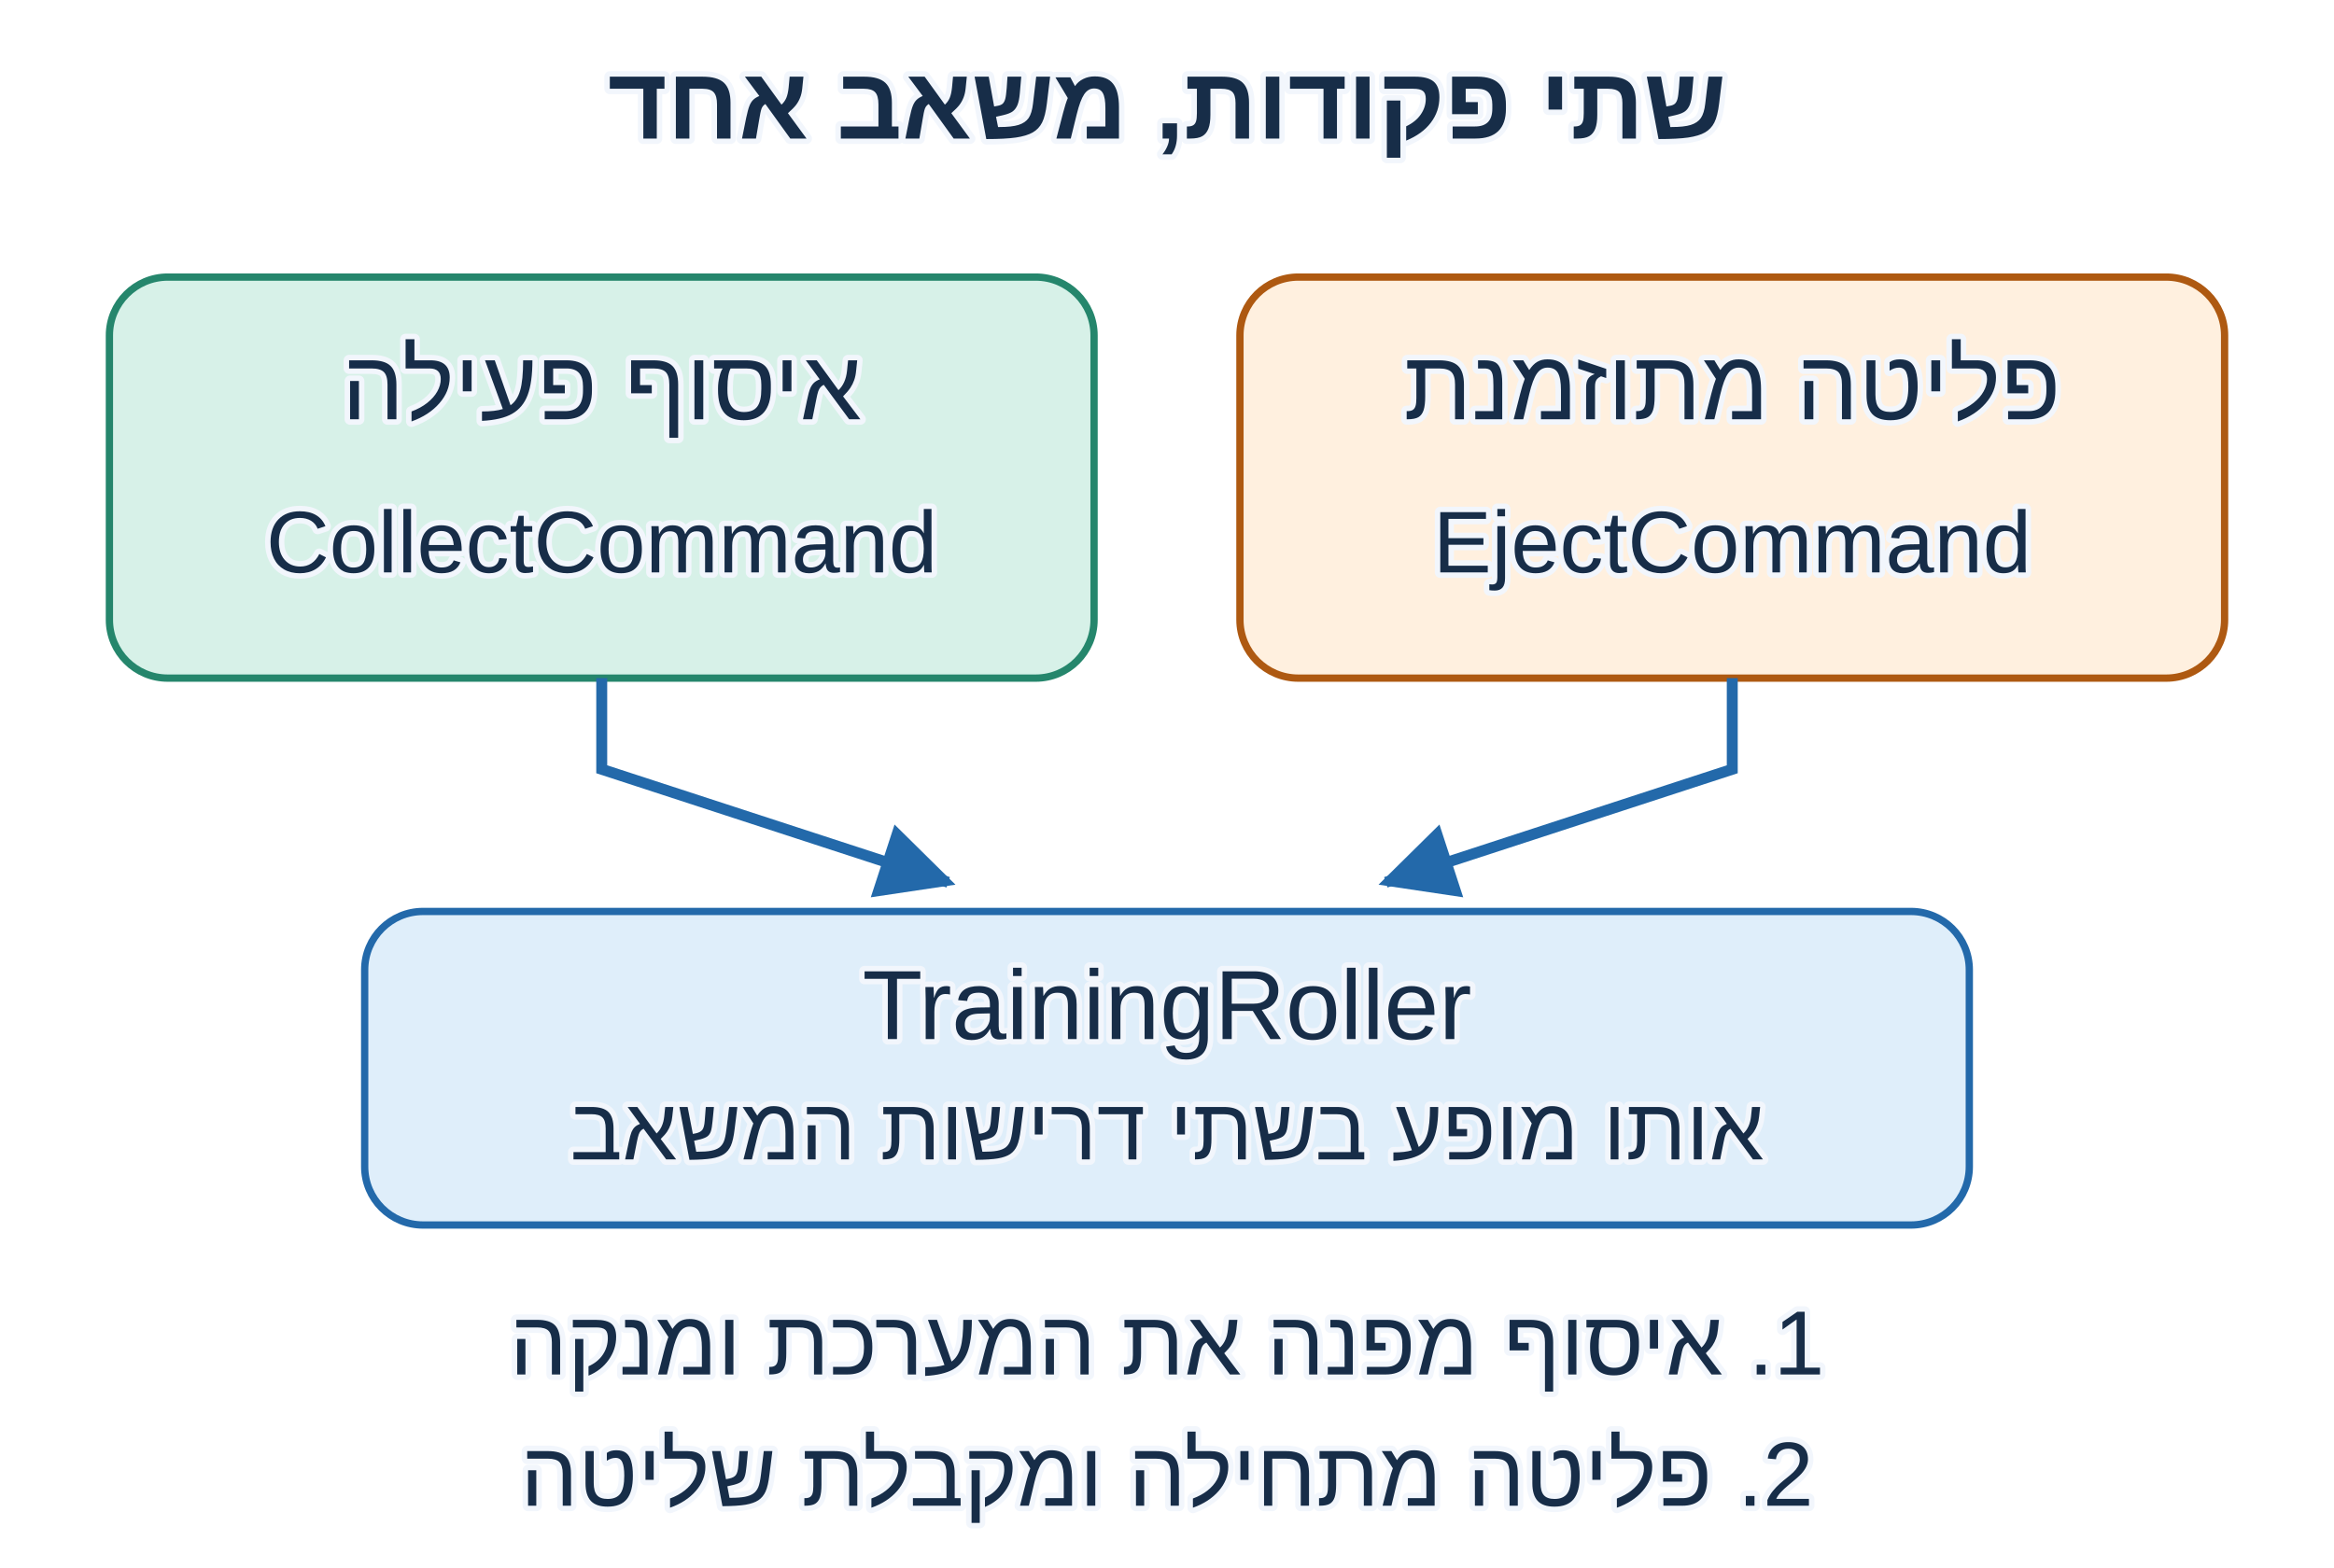
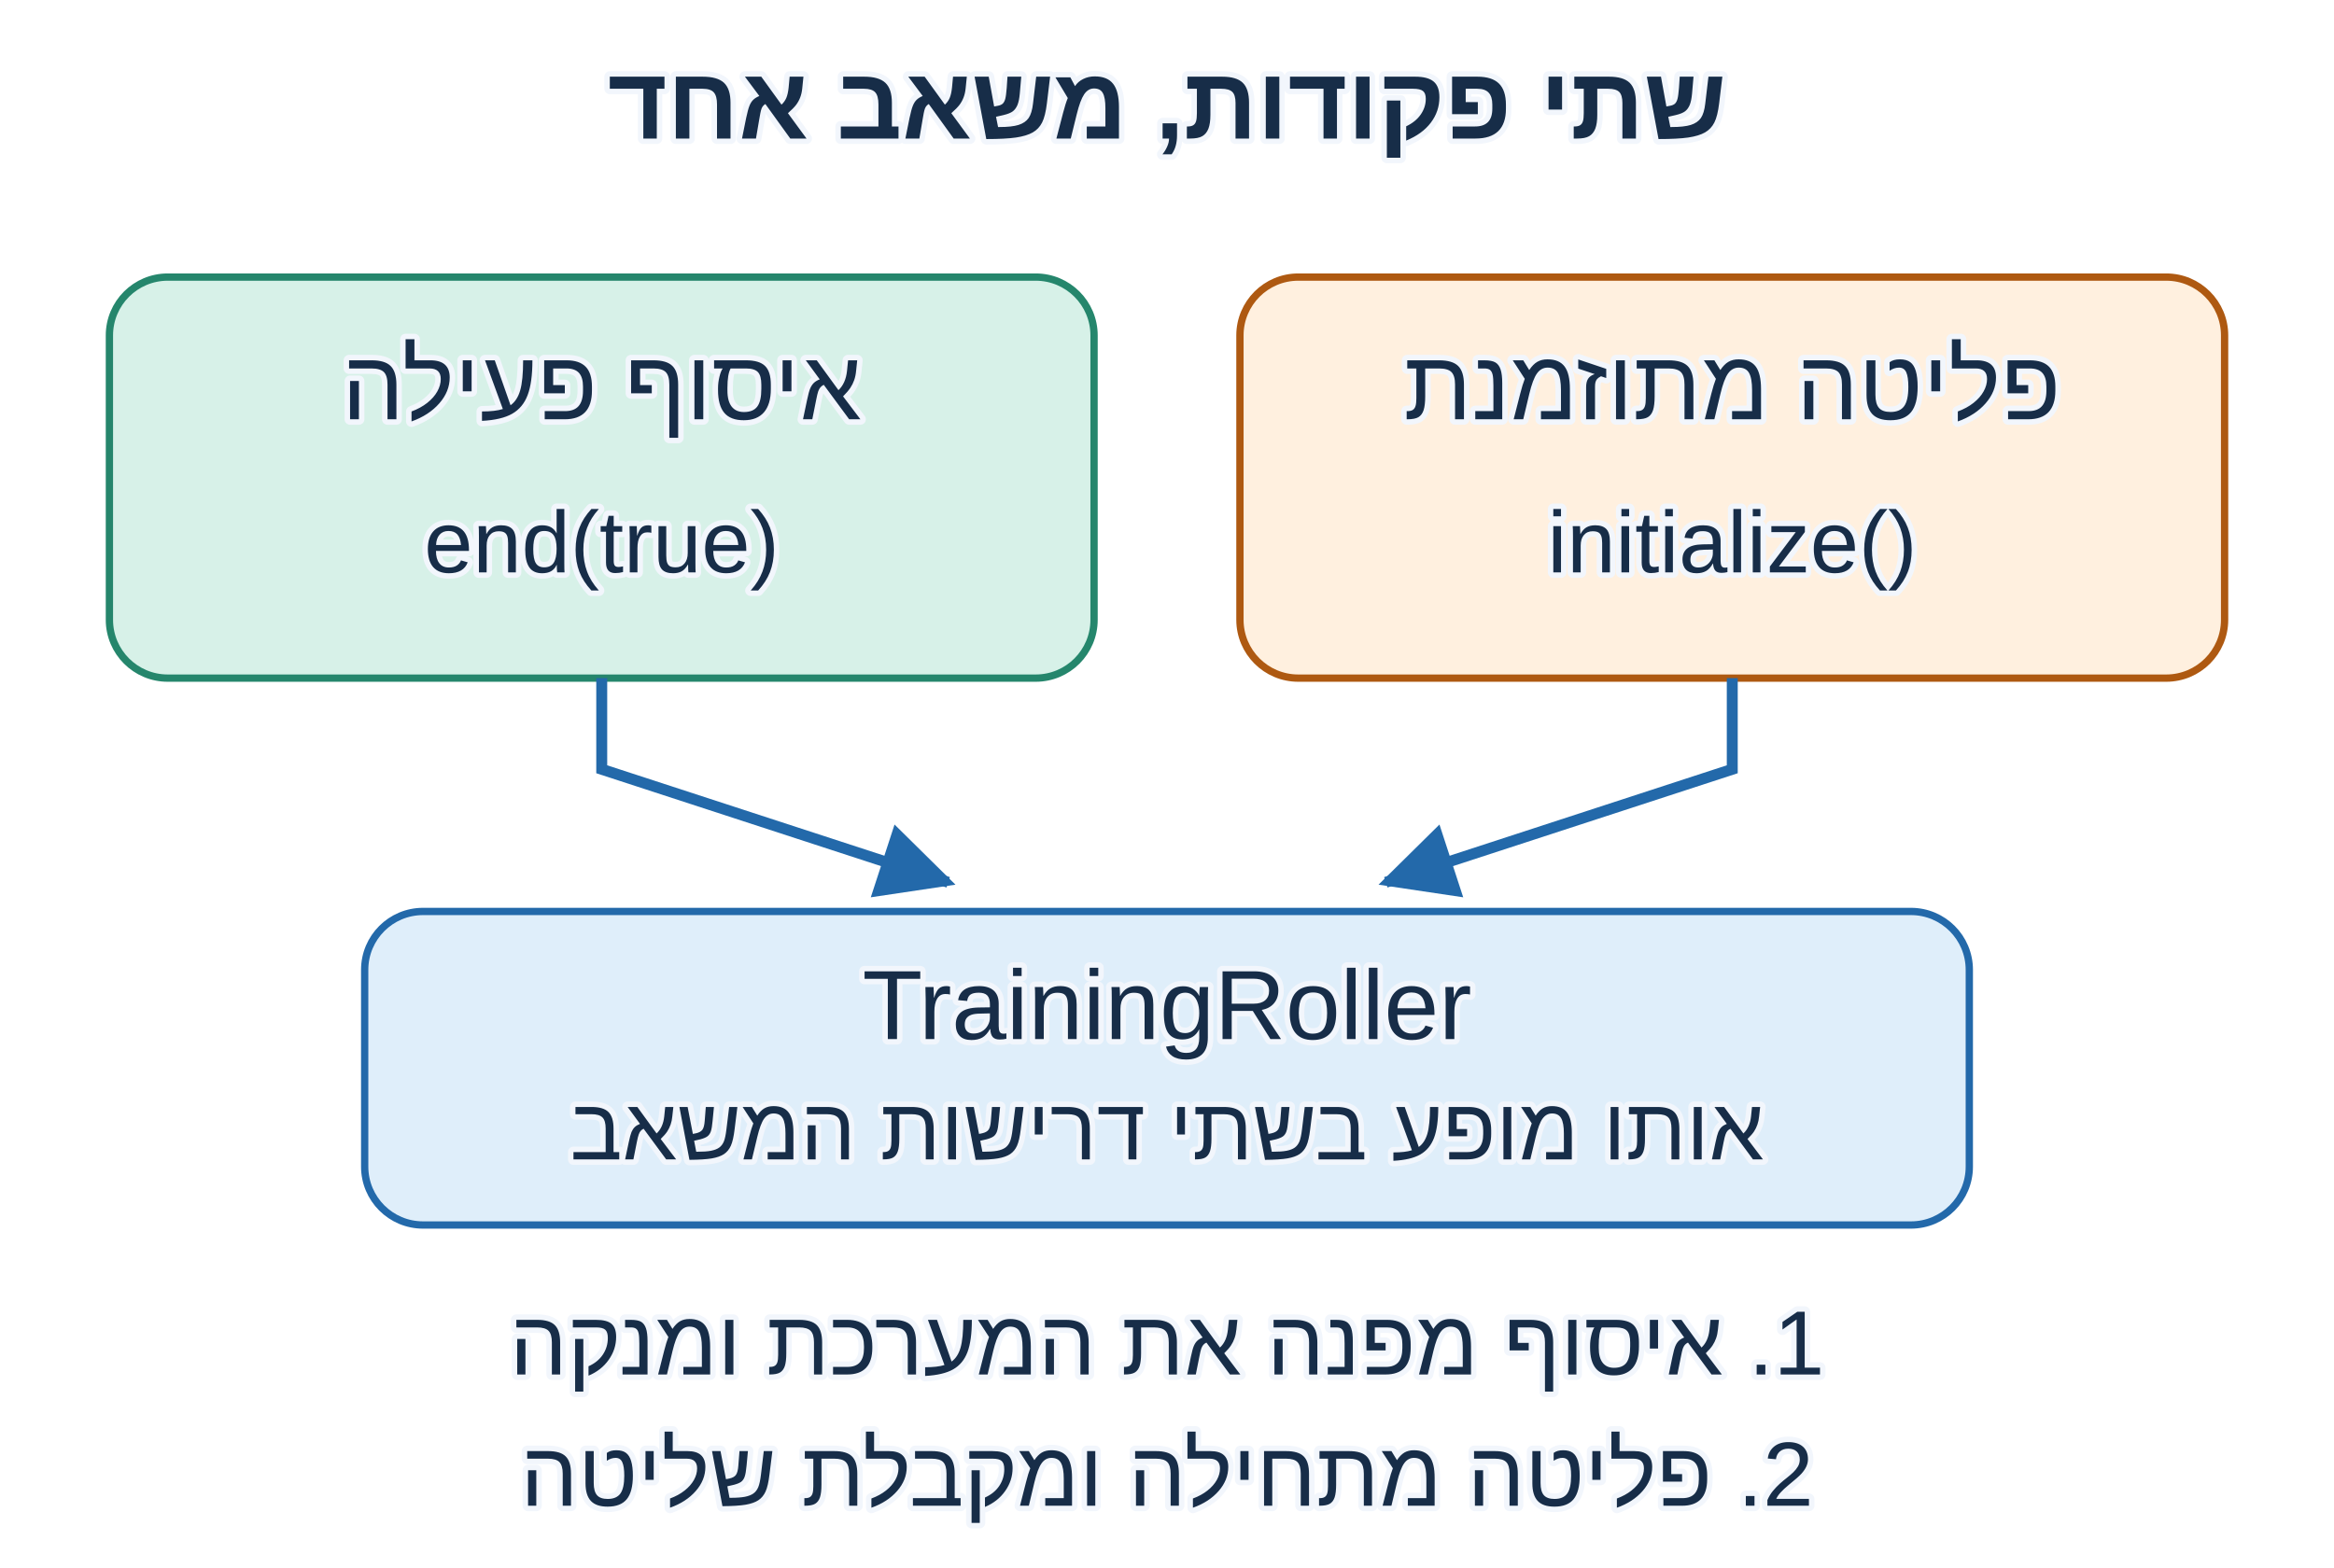
<svg xmlns="http://www.w3.org/2000/svg" width="640" height="430" viewBox="0 0 640 430" role="img" aria-labelledby="title desc">
  <defs>
    <marker id="arrow" viewBox="0 0 10 10" refX="9" refY="5" markerWidth="7" markerHeight="7" orient="auto">
      <path d="M0 0 10 5 0 10Z" fill="#2369aa" />
    </marker>
  </defs>
  <style>text{paint-order:stroke;stroke:#f2f6fc;stroke-width:3px;stroke-linejoin:round}</style>
  <g font-family="Arial, sans-serif" text-anchor="middle" fill="#172d48">
    <text x="320" y="38" font-size="28" font-weight="700" direction="rtl">שתי פקודות, משאב אחד</text>
    <rect x="30" y="76" width="270" height="110" rx="16" fill="#d7f1e8" stroke="#25866c" stroke-width="2" />
    <rect x="340" y="76" width="270" height="110" rx="16" fill="#fff0df" stroke="#ae5911" stroke-width="2" />
    <text x="165" y="115" font-size="27" direction="rtl">איסוף פעילה</text>
    <text x="475" y="115" font-size="27" direction="rtl">פליטה מתוזמנת</text>
-     <text x="165" y="157" font-size="24" direction="ltr">CollectCommand</text>
-     <text x="475" y="157" font-size="24" direction="ltr">EjectCommand</text>
+     <text x="165" y="157" font-size="24" direction="ltr">end(true)</text>
+     <text x="475" y="157" font-size="24" direction="ltr">initialize()</text>
    <path d="M165 186V211L260 242" fill="none" stroke="#2369aa" stroke-width="3" marker-end="url(#arrow)" />
    <path d="M475 186V211L380 242" fill="none" stroke="#2369aa" stroke-width="3" marker-end="url(#arrow)" />
    <rect x="100" y="250" width="440" height="86" rx="16" fill="#dfeefa" stroke="#2369aa" stroke-width="2" />
    <text x="320" y="285" font-size="27" direction="ltr">TrainingRoller</text>
    <text x="320" y="318" font-size="24" direction="rtl">אותו מופע בשתי דרישות המשאב</text>
    <text x="320" y="377" font-size="25" direction="rtl">1. איסוף מפנה את המערכת ומנקה</text>
    <text x="320" y="413" font-size="25" direction="rtl">2. פליטה מתחילה ומקבלת שליטה</text>
  </g>
</svg>
